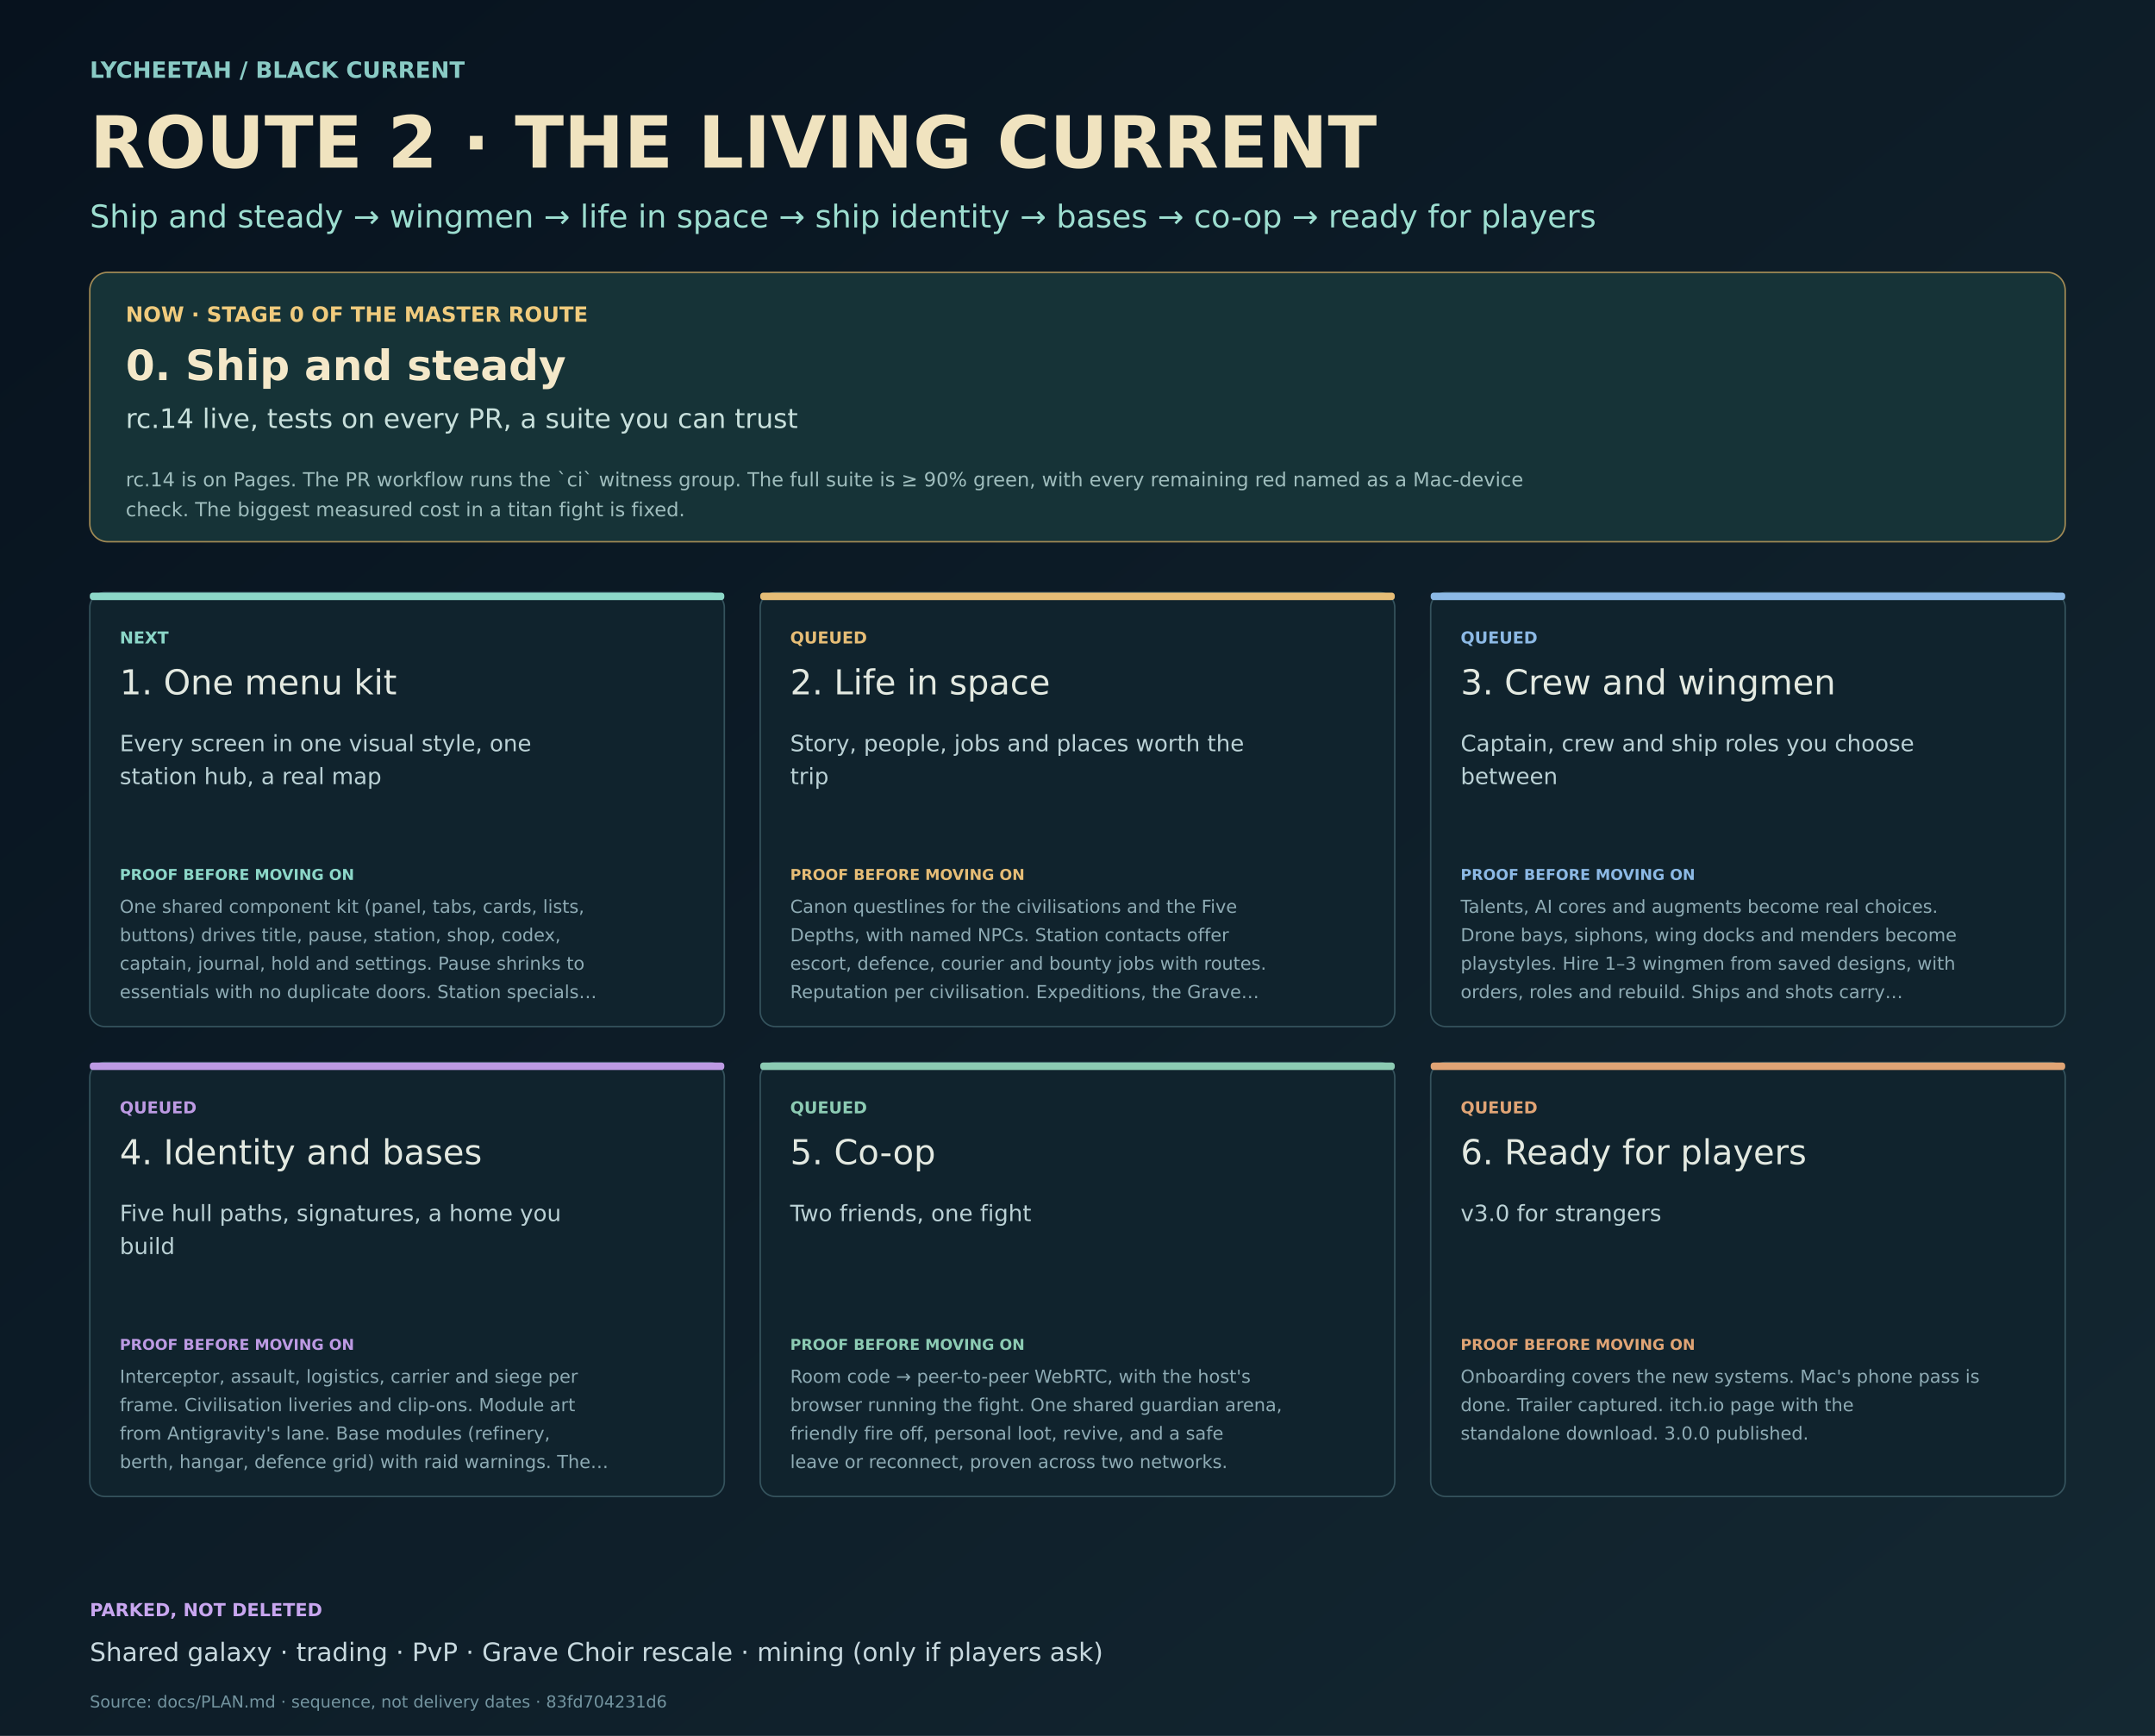
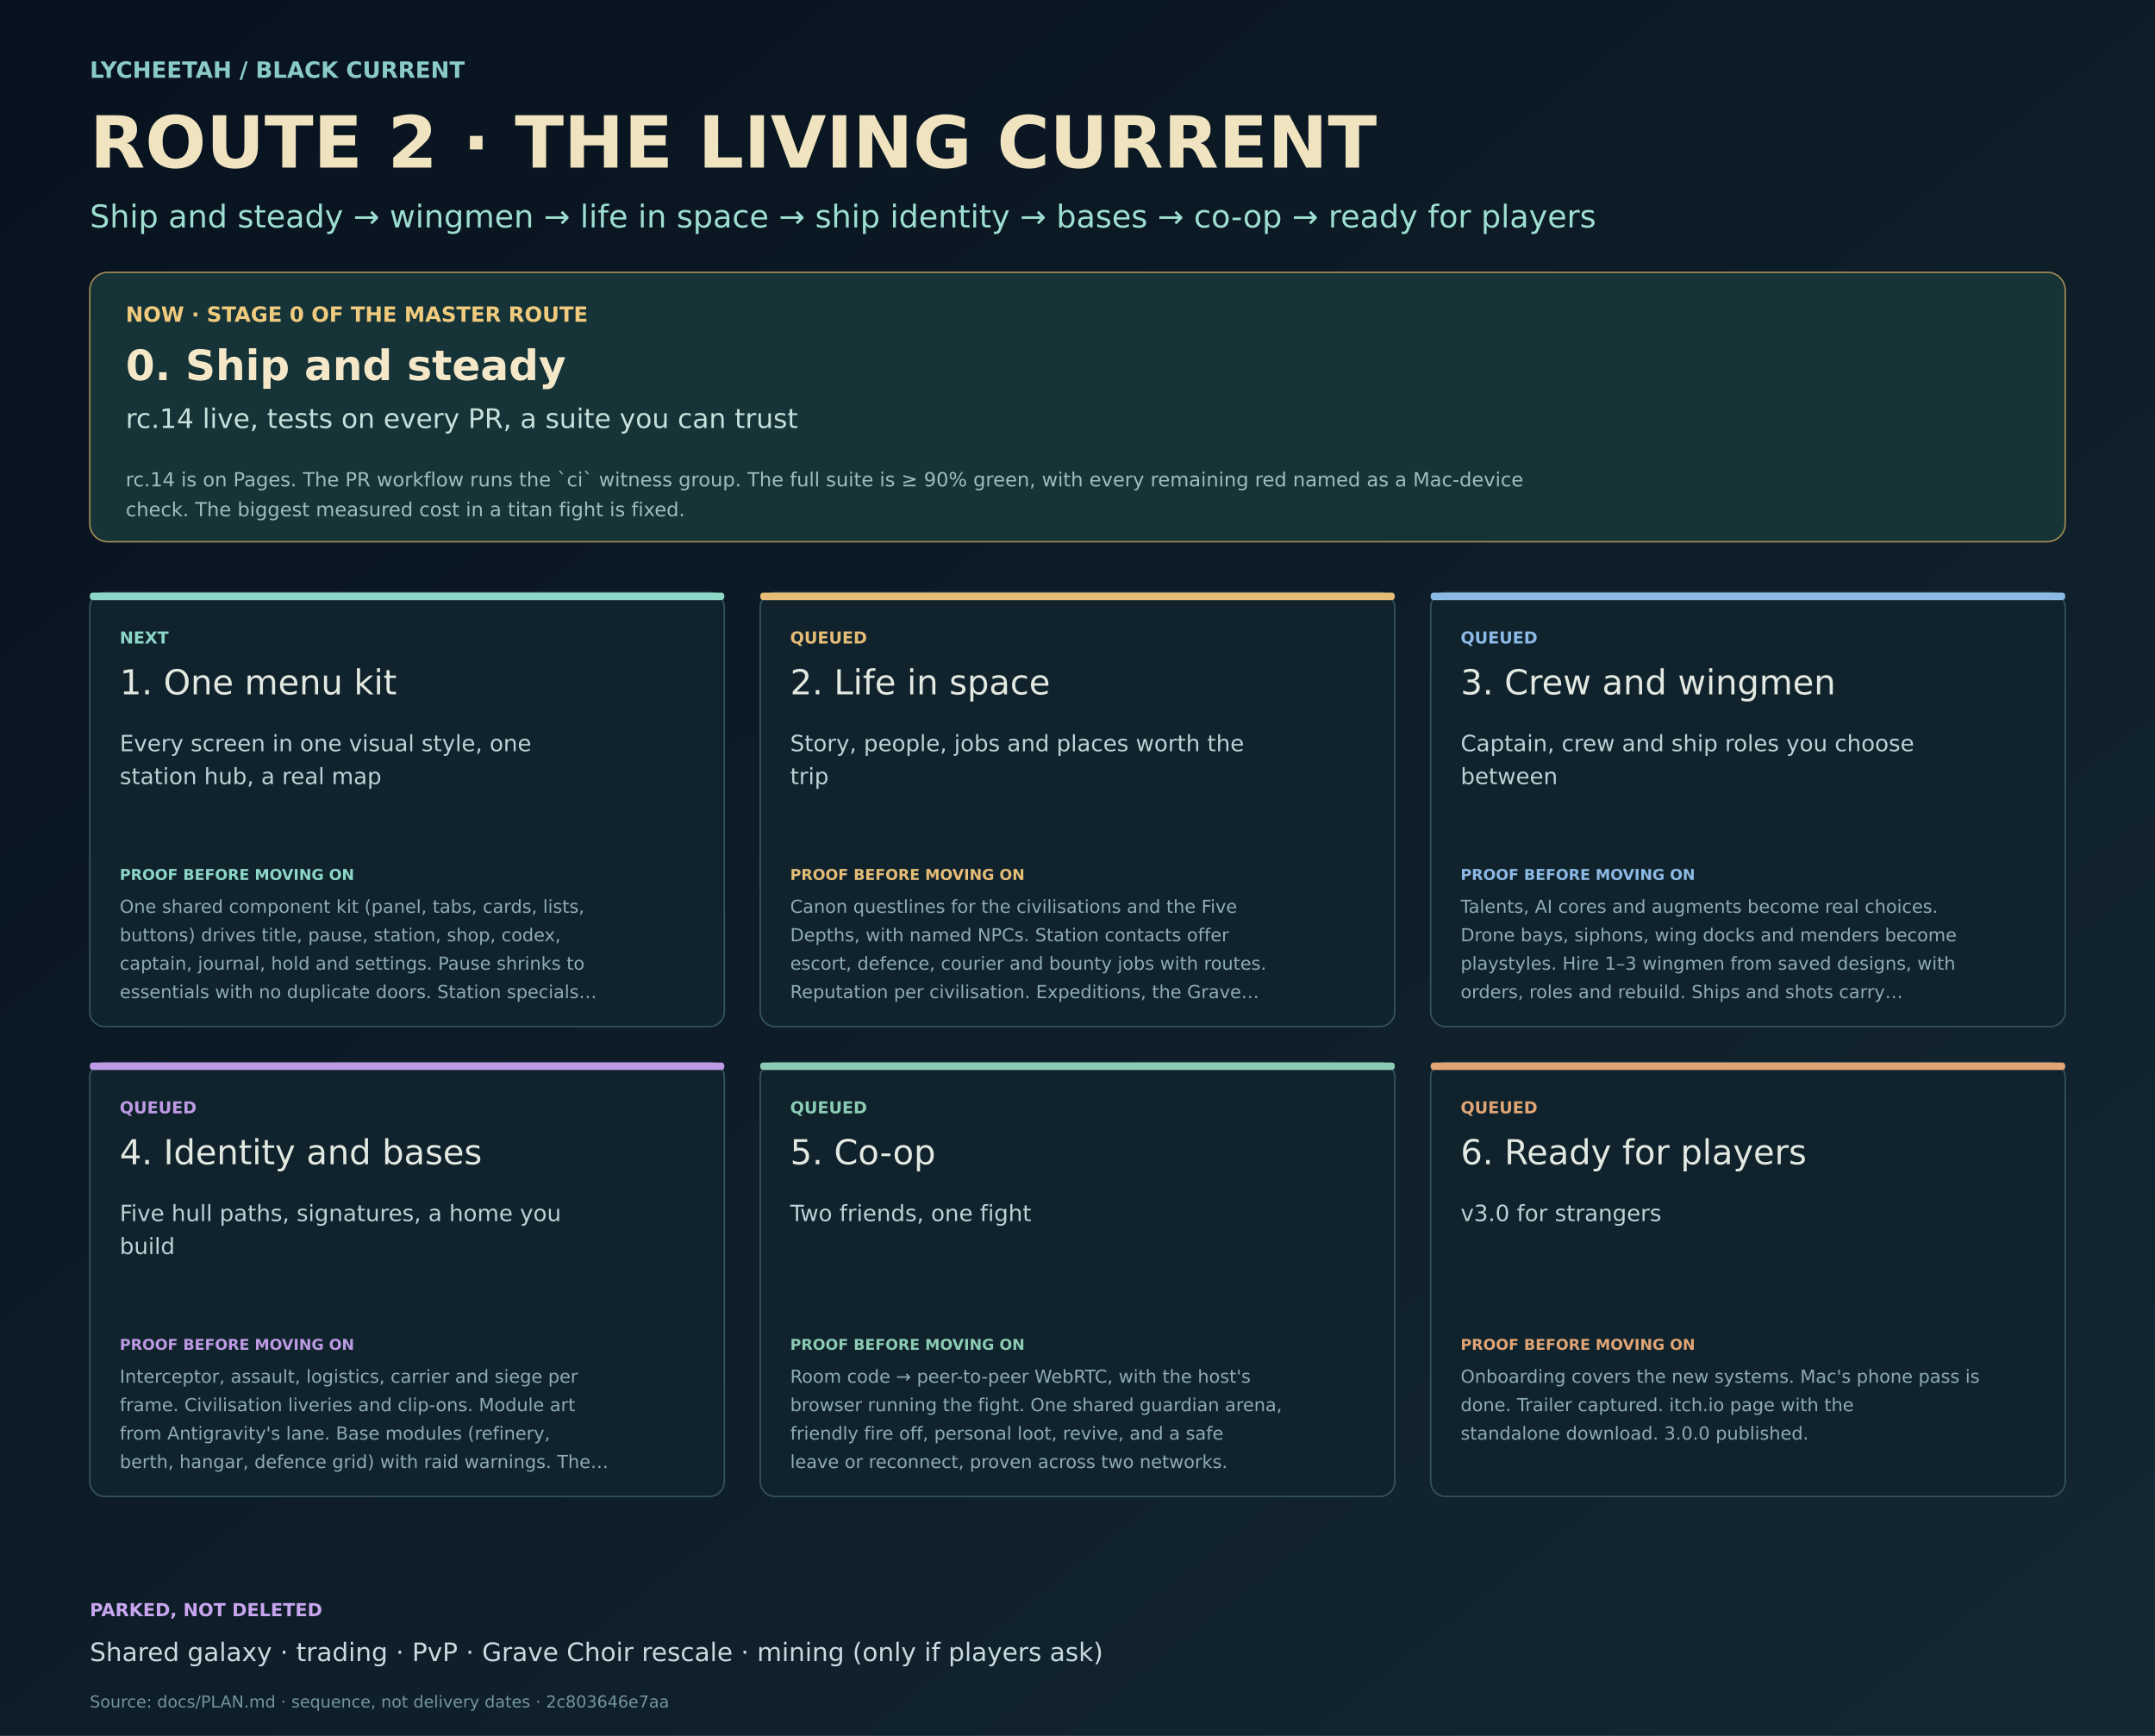
<svg xmlns="http://www.w3.org/2000/svg" width="1440" height="1160" viewBox="0 0 1440 1160">
  <defs>
    <linearGradient id="bg" x2="1" y2="1">
      <stop stop-color="#07121e" />
      <stop offset="1" stop-color="#142832" />
    </linearGradient>
  </defs>
  <rect width="1440" height="1160" fill="url(#bg)" />
  <text x="60" y="52" fill="#8acbc5" font-family="DejaVu Sans,sans-serif" font-size="15" font-weight="700">LYCHEETAH / BLACK CURRENT</text>
  <text x="60" y="112" fill="#f0e3bf" font-family="DejaVu Sans,sans-serif" font-size="48" font-weight="700">ROUTE 2 · THE LIVING CURRENT</text>
  <text x="60" y="152" fill="#9dded0" font-family="DejaVu Sans,sans-serif" font-size="21" font-weight="400">Ship and steady → wingmen → life in space → ship identity → bases → co-op → ready for players</text>
  <rect x="60" y="182" width="1320" height="180" rx="12" fill="#163337" stroke="#a18a55" />
  <text x="84" y="215" fill="#f0cb7d" font-family="DejaVu Sans,sans-serif" font-size="14" font-weight="700">NOW · STAGE 0 OF THE MASTER ROUTE</text>
  <text x="84" y="254" fill="#f4e8c9" font-family="DejaVu Sans,sans-serif" font-size="28" font-weight="700">0. Ship and steady</text>
  <text x="84" y="286" fill="#c8e0dc" font-family="DejaVu Sans,sans-serif" font-size="18" font-weight="400">rc.14 live, tests on every PR, a suite you can trust</text>
  <text x="84" y="325" fill="#9fbdbd" font-family="DejaVu Sans,sans-serif" font-size="13" font-weight="400">rc.14 is on Pages. The PR workflow runs the `ci` witness group. The full suite is ≥ 90% green, with every remaining red named as a Mac-device</text>
  <text x="84" y="345" fill="#9fbdbd" font-family="DejaVu Sans,sans-serif" font-size="13" font-weight="400">check. The biggest measured cost in a titan fight is fixed.</text>
  <rect x="60" y="396" width="424" height="290" rx="10" fill="#10232d" stroke="#35535d" />
  <rect x="60" y="396" width="424" height="5" rx="2" fill="#8cd7c8" />
  <text x="80" y="430" fill="#8cd7c8" font-family="DejaVu Sans,sans-serif" font-size="11" font-weight="700">NEXT</text>
  <text x="80" y="464" fill="#e3e9e1" font-family="DejaVu Sans,sans-serif" font-size="23" font-weight="400">1. One menu kit</text>
  <text x="80" y="502" fill="#bad1d5" font-family="DejaVu Sans,sans-serif" font-size="15" font-weight="400">Every screen in one visual style, one</text>
  <text x="80" y="524" fill="#bad1d5" font-family="DejaVu Sans,sans-serif" font-size="15" font-weight="400">station hub, a real map</text>
  <text x="80" y="588" fill="#8cd7c8" font-family="DejaVu Sans,sans-serif" font-size="10" font-weight="700">PROOF BEFORE MOVING ON</text>
  <text x="80" y="610" fill="#8eabb4" font-family="DejaVu Sans,sans-serif" font-size="12" font-weight="400">One shared component kit (panel, tabs, cards, lists,</text>
  <text x="80" y="629" fill="#8eabb4" font-family="DejaVu Sans,sans-serif" font-size="12" font-weight="400">buttons) drives title, pause, station, shop, codex,</text>
  <text x="80" y="648" fill="#8eabb4" font-family="DejaVu Sans,sans-serif" font-size="12" font-weight="400">captain, journal, hold and settings. Pause shrinks to</text>
  <text x="80" y="667" fill="#8eabb4" font-family="DejaVu Sans,sans-serif" font-size="12" font-weight="400">essentials with no duplicate doors. Station specials…</text>
  <rect x="508" y="396" width="424" height="290" rx="10" fill="#10232d" stroke="#35535d" />
  <rect x="508" y="396" width="424" height="5" rx="2" fill="#e6bd76" />
  <text x="528" y="430" fill="#e6bd76" font-family="DejaVu Sans,sans-serif" font-size="11" font-weight="700">QUEUED</text>
  <text x="528" y="464" fill="#e3e9e1" font-family="DejaVu Sans,sans-serif" font-size="23" font-weight="400">2. Life in space</text>
  <text x="528" y="502" fill="#bad1d5" font-family="DejaVu Sans,sans-serif" font-size="15" font-weight="400">Story, people, jobs and places worth the</text>
  <text x="528" y="524" fill="#bad1d5" font-family="DejaVu Sans,sans-serif" font-size="15" font-weight="400">trip</text>
  <text x="528" y="588" fill="#e6bd76" font-family="DejaVu Sans,sans-serif" font-size="10" font-weight="700">PROOF BEFORE MOVING ON</text>
  <text x="528" y="610" fill="#8eabb4" font-family="DejaVu Sans,sans-serif" font-size="12" font-weight="400">Canon questlines for the civilisations and the Five</text>
  <text x="528" y="629" fill="#8eabb4" font-family="DejaVu Sans,sans-serif" font-size="12" font-weight="400">Depths, with named NPCs. Station contacts offer</text>
  <text x="528" y="648" fill="#8eabb4" font-family="DejaVu Sans,sans-serif" font-size="12" font-weight="400">escort, defence, courier and bounty jobs with routes.</text>
  <text x="528" y="667" fill="#8eabb4" font-family="DejaVu Sans,sans-serif" font-size="12" font-weight="400">Reputation per civilisation. Expeditions, the Grave…</text>
  <rect x="956" y="396" width="424" height="290" rx="10" fill="#10232d" stroke="#35535d" />
  <rect x="956" y="396" width="424" height="5" rx="2" fill="#8cb9e5" />
  <text x="976" y="430" fill="#8cb9e5" font-family="DejaVu Sans,sans-serif" font-size="11" font-weight="700">QUEUED</text>
  <text x="976" y="464" fill="#e3e9e1" font-family="DejaVu Sans,sans-serif" font-size="23" font-weight="400">3. Crew and wingmen</text>
  <text x="976" y="502" fill="#bad1d5" font-family="DejaVu Sans,sans-serif" font-size="15" font-weight="400">Captain, crew and ship roles you choose</text>
  <text x="976" y="524" fill="#bad1d5" font-family="DejaVu Sans,sans-serif" font-size="15" font-weight="400">between</text>
  <text x="976" y="588" fill="#8cb9e5" font-family="DejaVu Sans,sans-serif" font-size="10" font-weight="700">PROOF BEFORE MOVING ON</text>
  <text x="976" y="610" fill="#8eabb4" font-family="DejaVu Sans,sans-serif" font-size="12" font-weight="400">Talents, AI cores and augments become real choices.</text>
  <text x="976" y="629" fill="#8eabb4" font-family="DejaVu Sans,sans-serif" font-size="12" font-weight="400">Drone bays, siphons, wing docks and menders become</text>
  <text x="976" y="648" fill="#8eabb4" font-family="DejaVu Sans,sans-serif" font-size="12" font-weight="400">playstyles. Hire 1–3 wingmen from saved designs, with</text>
  <text x="976" y="667" fill="#8eabb4" font-family="DejaVu Sans,sans-serif" font-size="12" font-weight="400">orders, roles and rebuild. Ships and shots carry…</text>
  <rect x="60" y="710" width="424" height="290" rx="10" fill="#10232d" stroke="#35535d" />
  <rect x="60" y="710" width="424" height="5" rx="2" fill="#bd9ae3" />
  <text x="80" y="744" fill="#bd9ae3" font-family="DejaVu Sans,sans-serif" font-size="11" font-weight="700">QUEUED</text>
  <text x="80" y="778" fill="#e3e9e1" font-family="DejaVu Sans,sans-serif" font-size="23" font-weight="400">4. Identity and bases</text>
  <text x="80" y="816" fill="#bad1d5" font-family="DejaVu Sans,sans-serif" font-size="15" font-weight="400">Five hull paths, signatures, a home you</text>
  <text x="80" y="838" fill="#bad1d5" font-family="DejaVu Sans,sans-serif" font-size="15" font-weight="400">build</text>
  <text x="80" y="902" fill="#bd9ae3" font-family="DejaVu Sans,sans-serif" font-size="10" font-weight="700">PROOF BEFORE MOVING ON</text>
  <text x="80" y="924" fill="#8eabb4" font-family="DejaVu Sans,sans-serif" font-size="12" font-weight="400">Interceptor, assault, logistics, carrier and siege per</text>
  <text x="80" y="943" fill="#8eabb4" font-family="DejaVu Sans,sans-serif" font-size="12" font-weight="400">frame. Civilisation liveries and clip-ons. Module art</text>
  <text x="80" y="962" fill="#8eabb4" font-family="DejaVu Sans,sans-serif" font-size="12" font-weight="400">from Antigravity's lane. Base modules (refinery,</text>
  <text x="80" y="981" fill="#8eabb4" font-family="DejaVu Sans,sans-serif" font-size="12" font-weight="400">berth, hangar, defence grid) with raid warnings. The…</text>
  <rect x="508" y="710" width="424" height="290" rx="10" fill="#10232d" stroke="#35535d" />
  <rect x="508" y="710" width="424" height="5" rx="2" fill="#8ccbb3" />
  <text x="528" y="744" fill="#8ccbb3" font-family="DejaVu Sans,sans-serif" font-size="11" font-weight="700">QUEUED</text>
  <text x="528" y="778" fill="#e3e9e1" font-family="DejaVu Sans,sans-serif" font-size="23" font-weight="400">5. Co-op</text>
  <text x="528" y="816" fill="#bad1d5" font-family="DejaVu Sans,sans-serif" font-size="15" font-weight="400">Two friends, one fight</text>
  <text x="528" y="902" fill="#8ccbb3" font-family="DejaVu Sans,sans-serif" font-size="10" font-weight="700">PROOF BEFORE MOVING ON</text>
  <text x="528" y="924" fill="#8eabb4" font-family="DejaVu Sans,sans-serif" font-size="12" font-weight="400">Room code → peer-to-peer WebRTC, with the host's</text>
  <text x="528" y="943" fill="#8eabb4" font-family="DejaVu Sans,sans-serif" font-size="12" font-weight="400">browser running the fight. One shared guardian arena,</text>
  <text x="528" y="962" fill="#8eabb4" font-family="DejaVu Sans,sans-serif" font-size="12" font-weight="400">friendly fire off, personal loot, revive, and a safe</text>
  <text x="528" y="981" fill="#8eabb4" font-family="DejaVu Sans,sans-serif" font-size="12" font-weight="400">leave or reconnect, proven across two networks.</text>
  <rect x="956" y="710" width="424" height="290" rx="10" fill="#10232d" stroke="#35535d" />
  <rect x="956" y="710" width="424" height="5" rx="2" fill="#e0a475" />
  <text x="976" y="744" fill="#e0a475" font-family="DejaVu Sans,sans-serif" font-size="11" font-weight="700">QUEUED</text>
  <text x="976" y="778" fill="#e3e9e1" font-family="DejaVu Sans,sans-serif" font-size="23" font-weight="400">6. Ready for players</text>
  <text x="976" y="816" fill="#bad1d5" font-family="DejaVu Sans,sans-serif" font-size="15" font-weight="400">v3.0 for strangers</text>
  <text x="976" y="902" fill="#e0a475" font-family="DejaVu Sans,sans-serif" font-size="10" font-weight="700">PROOF BEFORE MOVING ON</text>
  <text x="976" y="924" fill="#8eabb4" font-family="DejaVu Sans,sans-serif" font-size="12" font-weight="400">Onboarding covers the new systems. Mac's phone pass is</text>
  <text x="976" y="943" fill="#8eabb4" font-family="DejaVu Sans,sans-serif" font-size="12" font-weight="400">done. Trailer captured. itch.io page with the</text>
  <text x="976" y="962" fill="#8eabb4" font-family="DejaVu Sans,sans-serif" font-size="12" font-weight="400">standalone download. 3.0.0 published.</text>
  <text x="60" y="1080" fill="#c8a6ef" font-family="DejaVu Sans,sans-serif" font-size="12" font-weight="700">PARKED, NOT DELETED</text>
  <text x="60" y="1110" fill="#c8d9df" font-family="DejaVu Sans,sans-serif" font-size="17" font-weight="400">Shared galaxy · trading · PvP · Grave Choir rescale · mining (only if players ask)</text>
-   <text x="60" y="1141" fill="#73949f" font-family="DejaVu Sans,sans-serif" font-size="11" font-weight="400">Source: docs/PLAN.md · sequence, not delivery dates · 83fd704231d6</text>
+   <text x="60" y="1141" fill="#73949f" font-family="DejaVu Sans,sans-serif" font-size="11" font-weight="400">Source: docs/PLAN.md · sequence, not delivery dates · 2c803646e7aa</text>
</svg>
